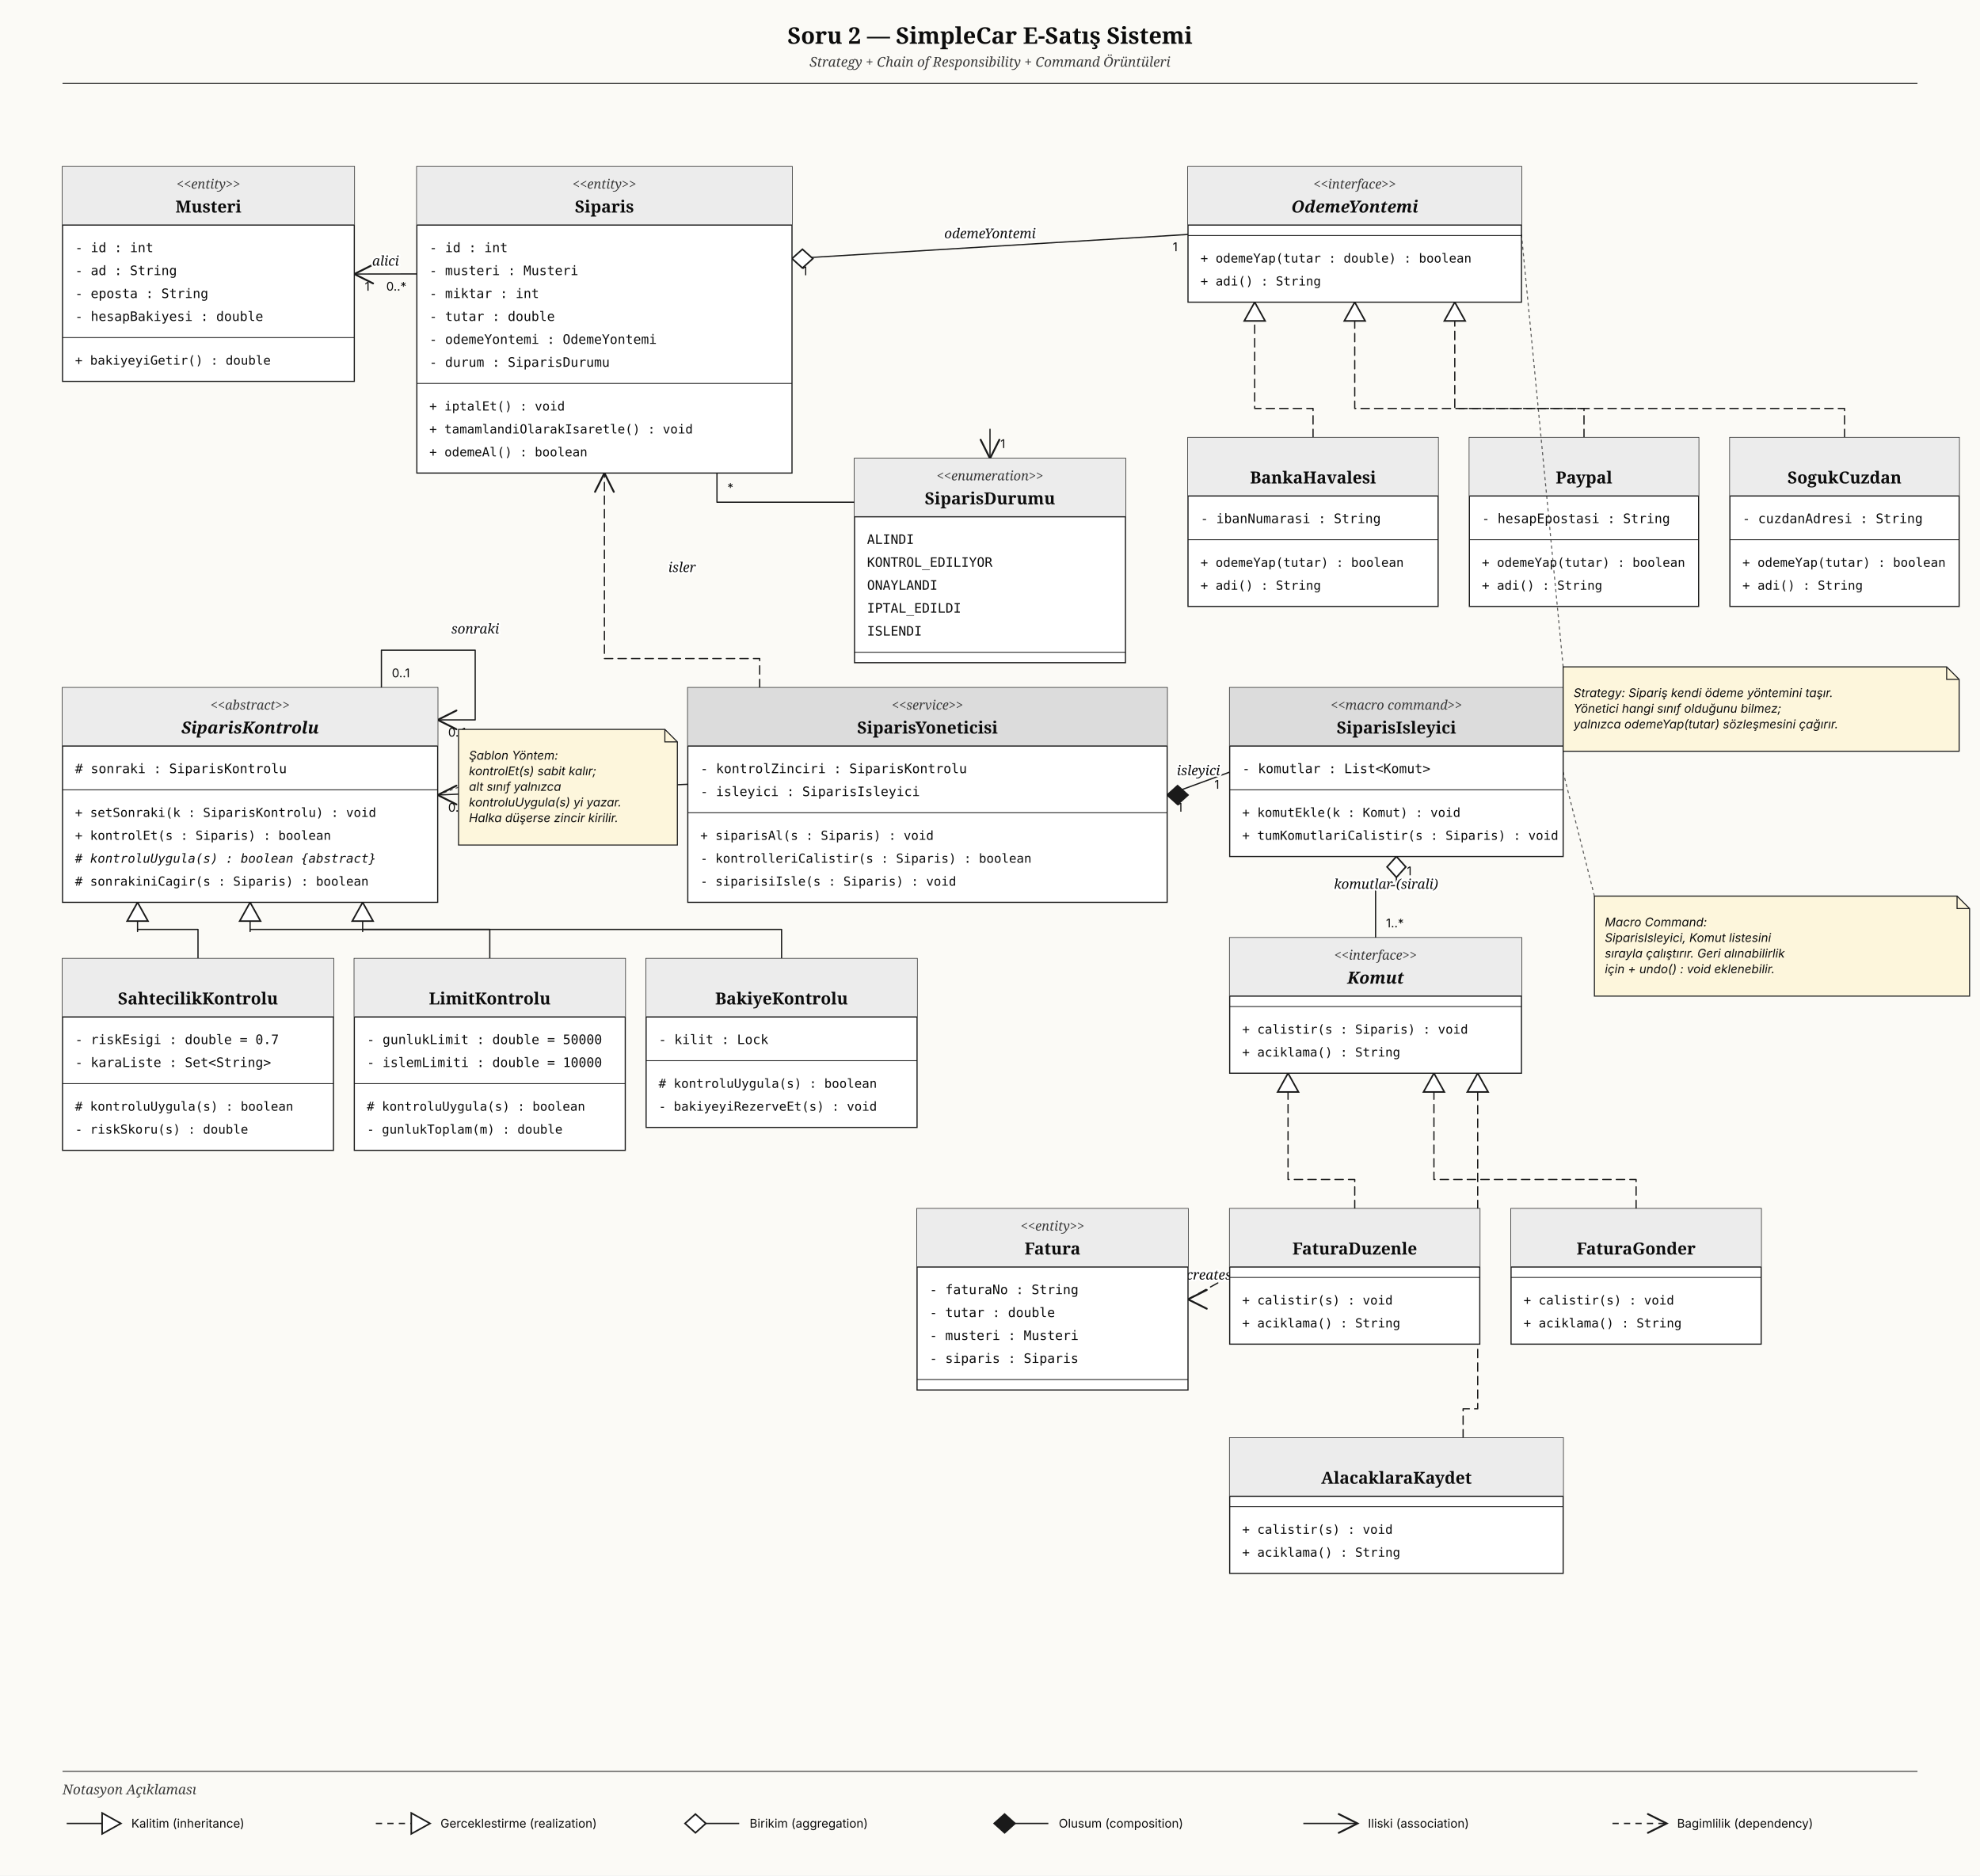
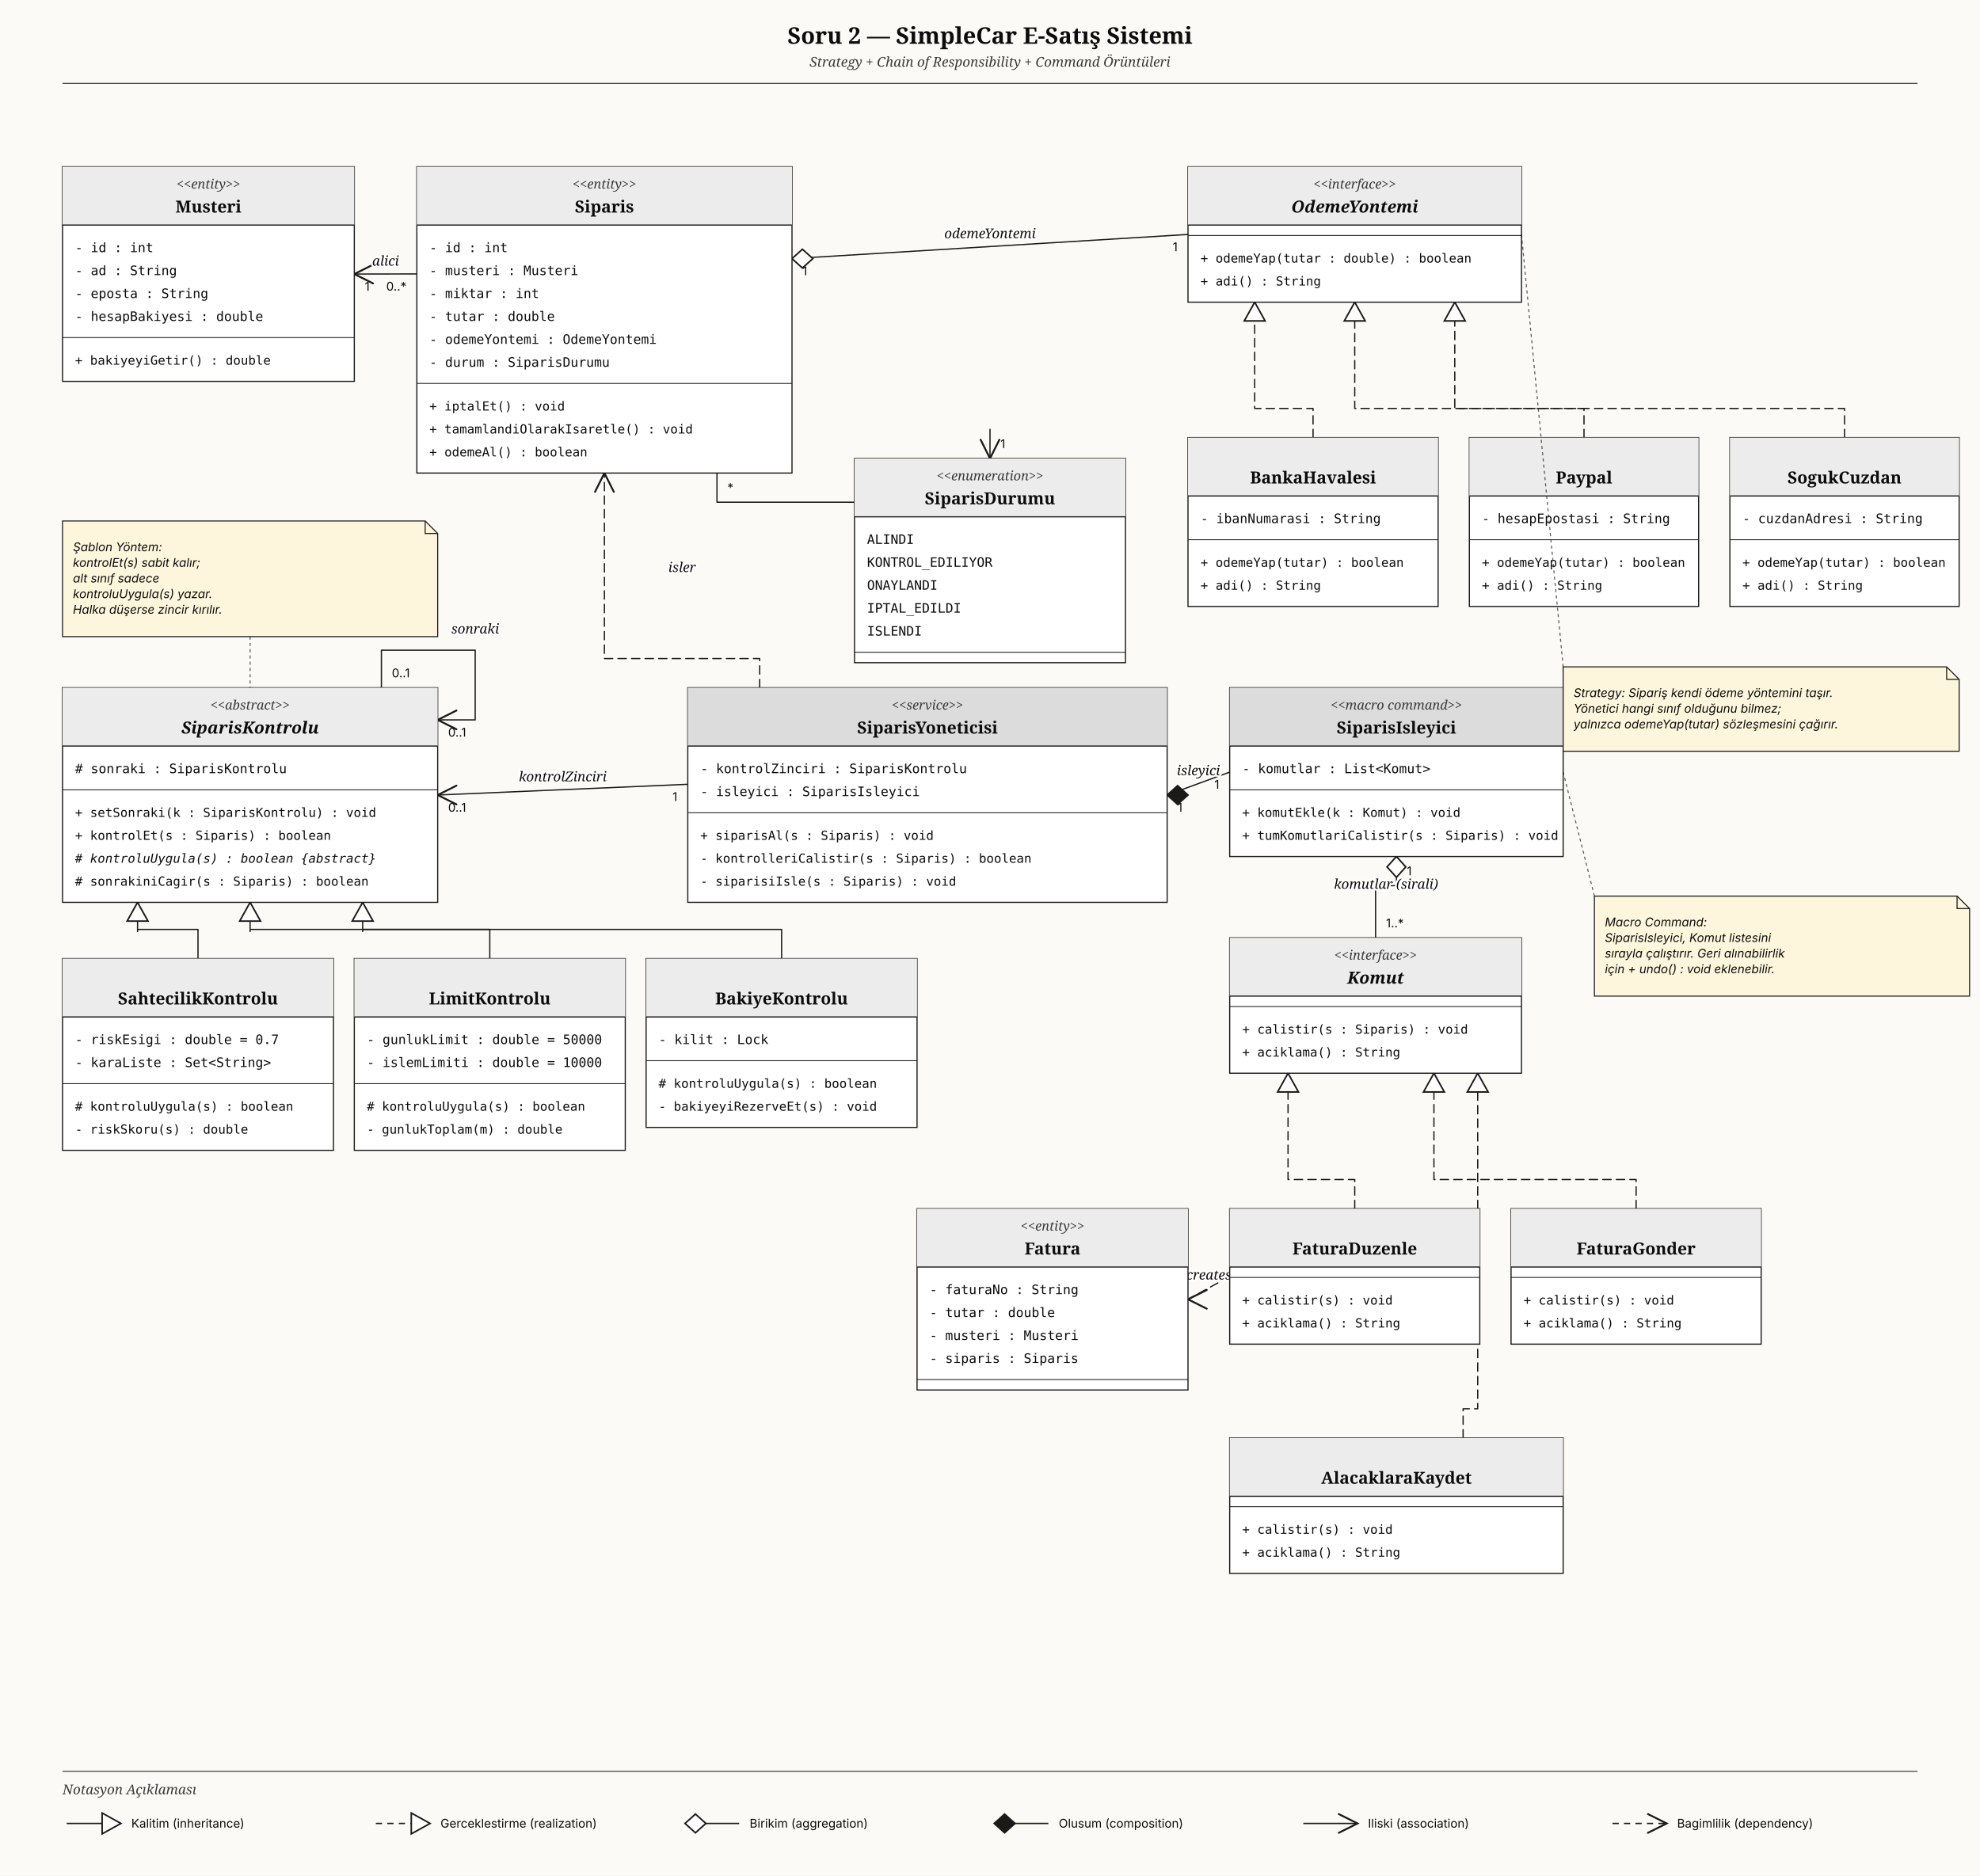
<svg xmlns="http://www.w3.org/2000/svg" viewBox="0 0 1900 1800" width="1900" height="1800">
  <rect width="1900" height="1800" fill="#fbfaf6" />
  <text x="950" y="42" text-anchor="middle" font-family="'EB Garamond','Georgia','Cambria',serif" font-size="22" font-weight="700" fill="#0c0c0c">
      Soru 2 — SimpleCar E-Satış Sistemi
    </text>
  <text x="950" y="64" text-anchor="middle" font-family="'EB Garamond','Georgia','Cambria',serif" font-size="13" font-style="italic" fill="#3a3a3a">
      Strategy + Chain of Responsibility + Command Örüntüleri
    </text>
  <line x1="60" y1="80" x2="1840" y2="80" stroke="#1a1a1a" stroke-width="0.8" />
  <g class="rel-association">
    <path d="M 400 262.9 L 340 263" fill="none" stroke="#1a1a1a" stroke-width="1.2" stroke-linejoin="round" stroke-linecap="round" />
    <polyline points="358,254 340,263 358,272" fill="none" stroke="#1a1a1a" stroke-width="1.8" stroke-linejoin="miter" stroke-linecap="round" />
    <text x="390" y="278.9" text-anchor="end" font-family="'Inter','Helvetica Neue','Segoe UI',Arial,sans-serif" font-size="11.5" fill="#0c0c0c">0..*</text>
    <text x="350" y="279" text-anchor="start" font-family="'Inter','Helvetica Neue','Segoe UI',Arial,sans-serif" font-size="11.5" fill="#0c0c0c">1</text>
    <g>
      <text x="370" y="254.95" text-anchor="middle" font-family="'EB Garamond','Georgia','Cambria',serif" font-size="13" font-style="italic" fill="#0c0c0c" paint-order="stroke" stroke="#ffffff" stroke-width="3.5" stroke-linejoin="round">
        alici
      </text>
    </g>
  </g>
  <g class="rel-association">
    <path d="M 688 454 L 688 482 L 950 482 L 950 412 L 950 440" fill="none" stroke="#1a1a1a" stroke-width="1.2" stroke-linejoin="round" stroke-linecap="round" />
    <polyline points="941,422 950,440 959,422" fill="none" stroke="#1a1a1a" stroke-width="1.8" stroke-linejoin="miter" stroke-linecap="round" />
    <text x="698" y="472" text-anchor="start" font-family="'Inter','Helvetica Neue','Segoe UI',Arial,sans-serif" font-size="11.5" fill="#0c0c0c">*</text>
    <text x="960" y="430" text-anchor="start" font-family="'Inter','Helvetica Neue','Segoe UI',Arial,sans-serif" font-size="11.5" fill="#0c0c0c">1</text>
  </g>
  <g class="rel-aggregation">
    <path d="M 760 248.2 L 1140 225" fill="none" stroke="#1a1a1a" stroke-width="1.2" stroke-linejoin="round" stroke-linecap="round" />
    <polygon points="760,248.2 770,239.2 780,248.2 770,257.2" fill="#ffffff" stroke="#1a1a1a" stroke-width="1.5" stroke-linejoin="miter" />
    <text x="770" y="264.2" text-anchor="start" font-family="'Inter','Helvetica Neue','Segoe UI',Arial,sans-serif" font-size="11.5" fill="#0c0c0c">1</text>
    <text x="1130" y="241" text-anchor="end" font-family="'Inter','Helvetica Neue','Segoe UI',Arial,sans-serif" font-size="11.5" fill="#0c0c0c">1</text>
    <g>
      <text x="950" y="228.6" text-anchor="middle" font-family="'EB Garamond','Georgia','Cambria',serif" font-size="13" font-style="italic" fill="#0c0c0c" paint-order="stroke" stroke="#ffffff" stroke-width="3.5" stroke-linejoin="round">
        odemeYontemi
      </text>
    </g>
  </g>
  <g class="rel-realization">
    <path d="M 1260 420 L 1260 392 L 1204 392 L 1204 318 L 1204 290" fill="none" stroke="#1a1a1a" stroke-width="1.2" stroke-dasharray="8,5" stroke-linejoin="round" stroke-linecap="round" />
    <polygon points="1204,290 1214,308 1194,308" fill="#ffffff" stroke="#1a1a1a" stroke-width="1.5" stroke-linejoin="miter" />
  </g>
  <g class="rel-realization">
    <path d="M 1520 420 L 1520 392 L 1300 392 L 1300 318 L 1300 290" fill="none" stroke="#1a1a1a" stroke-width="1.2" stroke-dasharray="8,5" stroke-linejoin="round" stroke-linecap="round" />
    <polygon points="1300,290 1310,308 1290,308" fill="#ffffff" stroke="#1a1a1a" stroke-width="1.5" stroke-linejoin="miter" />
  </g>
  <g class="rel-realization">
    <path d="M 1770 420 L 1770 392 L 1396 392 L 1396 318 L 1396 290" fill="none" stroke="#1a1a1a" stroke-width="1.2" stroke-dasharray="8,5" stroke-linejoin="round" stroke-linecap="round" />
    <polygon points="1396,290 1406,308 1386,308" fill="#ffffff" stroke="#1a1a1a" stroke-width="1.5" stroke-linejoin="miter" />
  </g>
  <g class="rel-association">
    <path d="M 660 752.7 L 420 763" fill="none" stroke="#1a1a1a" stroke-width="1.2" stroke-linejoin="round" stroke-linecap="round" />
    <polyline points="438,754 420,763 438,772" fill="none" stroke="#1a1a1a" stroke-width="1.8" stroke-linejoin="miter" stroke-linecap="round" />
    <text x="650" y="768.7" text-anchor="end" font-family="'Inter','Helvetica Neue','Segoe UI',Arial,sans-serif" font-size="11.5" fill="#0c0c0c">1</text>
    <text x="430" y="779" text-anchor="start" font-family="'Inter','Helvetica Neue','Segoe UI',Arial,sans-serif" font-size="11.5" fill="#0c0c0c">0..1</text>
    <g>
      <text x="540" y="749.85" text-anchor="middle" font-family="'EB Garamond','Georgia','Cambria',serif" font-size="13" font-style="italic" fill="#0c0c0c" paint-order="stroke" stroke="#ffffff" stroke-width="3.5" stroke-linejoin="round">
        kontrolZinciri
      </text>
    </g>
  </g>
  <g class="rel-composition">
    <path d="M 1120 763 L 1180 741" fill="none" stroke="#1a1a1a" stroke-width="1.2" stroke-linejoin="round" stroke-linecap="round" />
    <polygon points="1120,763 1130,754 1140,763 1130,772" fill="#1a1a1a" stroke="#1a1a1a" stroke-width="1.5" stroke-linejoin="miter" />
    <text x="1130" y="779" text-anchor="start" font-family="'Inter','Helvetica Neue','Segoe UI',Arial,sans-serif" font-size="11.5" fill="#0c0c0c">1</text>
    <text x="1170" y="757" text-anchor="end" font-family="'Inter','Helvetica Neue','Segoe UI',Arial,sans-serif" font-size="11.5" fill="#0c0c0c">1</text>
    <g>
      <text x="1150" y="744" text-anchor="middle" font-family="'EB Garamond','Georgia','Cambria',serif" font-size="13" font-style="italic" fill="#0c0c0c" paint-order="stroke" stroke="#ffffff" stroke-width="3.5" stroke-linejoin="round">
        isleyici
      </text>
    </g>
  </g>
  <g class="rel-dependency">
    <path d="M 729 660 L 729 632 L 580 632 L 580 482 L 580 454" fill="none" stroke="#1a1a1a" stroke-width="1.2" stroke-dasharray="8,5" stroke-linejoin="round" stroke-linecap="round" />
    <polyline points="589,472 580,454 571,472" fill="none" stroke="#1a1a1a" stroke-width="1.8" stroke-linejoin="miter" stroke-linecap="round" />
    <g>
      <text x="654.5" y="549" text-anchor="middle" font-family="'EB Garamond','Georgia','Cambria',serif" font-size="13" font-style="italic" fill="#0c0c0c" paint-order="stroke" stroke="#ffffff" stroke-width="3.5" stroke-linejoin="round">
        isler
      </text>
    </g>
  </g>
  <g class="rel-association">
    <path d="M 366 660 L 366 624 L 456 624 L 456 690.9 L 420 690.9" fill="none" stroke="#1a1a1a" stroke-width="1.2" stroke-linejoin="round" stroke-linecap="round" />
    <polyline points="438,681.9 420,690.9 438,699.9" fill="none" stroke="#1a1a1a" stroke-width="1.8" stroke-linejoin="miter" stroke-linecap="round" />
    <text x="376" y="650" text-anchor="start" font-family="'Inter','Helvetica Neue','Segoe UI',Arial,sans-serif" font-size="11.5" fill="#0c0c0c">0..1</text>
    <text x="430" y="706.9" text-anchor="start" font-family="'Inter','Helvetica Neue','Segoe UI',Arial,sans-serif" font-size="11.5" fill="#0c0c0c">0..1</text>
    <g>
      <text x="456" y="608" text-anchor="middle" font-family="'EB Garamond','Georgia','Cambria',serif" font-size="13" font-style="italic" fill="#0c0c0c" paint-order="stroke" stroke="#ffffff" stroke-width="3.5" stroke-linejoin="round">
        sonraki
      </text>
    </g>
  </g>
  <g class="rel-inheritance">
    <path d="M 190 920 L 190 892 L 132 892 L 132 894 L 132 866" fill="none" stroke="#1a1a1a" stroke-width="1.2" stroke-linejoin="round" stroke-linecap="round" />
    <polygon points="132,866 142,884 122,884" fill="#ffffff" stroke="#1a1a1a" stroke-width="1.5" stroke-linejoin="miter" />
  </g>
  <g class="rel-inheritance">
    <path d="M 470 920 L 470 892 L 240 892 L 240 894 L 240 866" fill="none" stroke="#1a1a1a" stroke-width="1.2" stroke-linejoin="round" stroke-linecap="round" />
    <polygon points="240,866 250,884 230,884" fill="#ffffff" stroke="#1a1a1a" stroke-width="1.5" stroke-linejoin="miter" />
  </g>
  <g class="rel-inheritance">
    <path d="M 750 920 L 750 892 L 348 892 L 348 894 L 348 866" fill="none" stroke="#1a1a1a" stroke-width="1.2" stroke-linejoin="round" stroke-linecap="round" />
    <polygon points="348,866 358,884 338,884" fill="#ffffff" stroke="#1a1a1a" stroke-width="1.5" stroke-linejoin="miter" />
  </g>
  <g class="rel-aggregation">
    <path d="M 1340 822 L 1340 850 L 1320 850 L 1320 872 L 1320 900" fill="none" stroke="#1a1a1a" stroke-width="1.2" stroke-linejoin="round" stroke-linecap="round" />
    <polygon points="1340,822 1349,832 1340,842 1331,832" fill="#ffffff" stroke="#1a1a1a" stroke-width="1.5" stroke-linejoin="miter" />
    <text x="1350" y="840" text-anchor="start" font-family="'Inter','Helvetica Neue','Segoe UI',Arial,sans-serif" font-size="11.5" fill="#0c0c0c">1</text>
    <text x="1330" y="890" text-anchor="start" font-family="'Inter','Helvetica Neue','Segoe UI',Arial,sans-serif" font-size="11.5" fill="#0c0c0c">1..*</text>
    <g>
      <text x="1330" y="853" text-anchor="middle" font-family="'EB Garamond','Georgia','Cambria',serif" font-size="13" font-style="italic" fill="#0c0c0c" paint-order="stroke" stroke="#ffffff" stroke-width="3.5" stroke-linejoin="round">
        komutlar (sirali)
      </text>
    </g>
  </g>
  <g class="rel-realization">
    <path d="M 1300 1160 L 1300 1132 L 1236 1132 L 1236 1058 L 1236 1030" fill="none" stroke="#1a1a1a" stroke-width="1.2" stroke-dasharray="8,5" stroke-linejoin="round" stroke-linecap="round" />
    <polygon points="1236,1030 1246,1048 1226,1048" fill="#ffffff" stroke="#1a1a1a" stroke-width="1.5" stroke-linejoin="miter" />
  </g>
  <g class="rel-realization">
    <path d="M 1570 1160 L 1570 1132 L 1376 1132 L 1376 1058 L 1376 1030" fill="none" stroke="#1a1a1a" stroke-width="1.2" stroke-dasharray="8,5" stroke-linejoin="round" stroke-linecap="round" />
    <polygon points="1376,1030 1386,1048 1366,1048" fill="#ffffff" stroke="#1a1a1a" stroke-width="1.5" stroke-linejoin="miter" />
  </g>
  <g class="rel-realization">
    <path d="M 1404 1380 L 1404 1352 L 1418 1352 L 1418 1058 L 1418 1030" fill="none" stroke="#1a1a1a" stroke-width="1.2" stroke-dasharray="8,5" stroke-linejoin="round" stroke-linecap="round" />
    <polygon points="1418,1030 1428,1048 1408,1048" fill="#ffffff" stroke="#1a1a1a" stroke-width="1.5" stroke-linejoin="miter" />
  </g>
  <g class="rel-dependency">
    <path d="M 1180 1225 L 1140 1247" fill="none" stroke="#1a1a1a" stroke-width="1.2" stroke-dasharray="8,5" stroke-linejoin="round" stroke-linecap="round" />
    <polyline points="1158,1238 1140,1247 1158,1256" fill="none" stroke="#1a1a1a" stroke-width="1.8" stroke-linejoin="miter" stroke-linecap="round" />
    <g>
      <text x="1160" y="1228" text-anchor="middle" font-family="'EB Garamond','Georgia','Cambria',serif" font-size="13" font-style="italic" fill="#0c0c0c" paint-order="stroke" stroke="#ffffff" stroke-width="3.5" stroke-linejoin="round">
        &lt;&lt;creates&gt;&gt;
      </text>
    </g>
  </g>
  <g class="cls-Musteri">
    <rect x="60" y="160" width="280" height="206" fill="#ffffff" stroke="#1a1a1a" stroke-width="1.1" />
    <rect x="60" y="160" width="280" height="56" fill="#ececec" stroke="none" />
    <line x1="60" y1="216" x2="340" y2="216" stroke="#1a1a1a" stroke-width="1.1" />
    <text x="200" y="181" text-anchor="middle" font-family="'EB Garamond','Georgia','Cambria',serif" font-style="italic" font-size="12.5" fill="#3a3a3a">
      &lt;&lt;entity&gt;&gt;
    </text>
    <text x="200" y="204" text-anchor="middle" font-family="'EB Garamond','Georgia','Cambria',serif" font-weight="700" font-size="16" fill="#0c0c0c">
    Musteri
  </text>
    <text x="72" y="242" font-family="'JetBrains Mono','SFMono-Regular','Consolas',Menlo,monospace" font-size="12.5" fill="#0c0c0c">- id : int</text>
    <text x="72" y="264" font-family="'JetBrains Mono','SFMono-Regular','Consolas',Menlo,monospace" font-size="12.5" fill="#0c0c0c">- ad : String</text>
    <text x="72" y="286" font-family="'JetBrains Mono','SFMono-Regular','Consolas',Menlo,monospace" font-size="12.5" fill="#0c0c0c">- eposta : String</text>
    <text x="72" y="308" font-family="'JetBrains Mono','SFMono-Regular','Consolas',Menlo,monospace" font-size="12.5" fill="#0c0c0c">- hesapBakiyesi : double</text>
    <line x1="60" y1="324" x2="340" y2="324" stroke="#1a1a1a" stroke-width="0.8" />
    <text x="72" y="350" font-family="'JetBrains Mono','SFMono-Regular','Consolas',Menlo,monospace" font-size="12" fill="#0c0c0c">+ bakiyeyiGetir() : double</text>
  </g>
  <g class="cls-Siparis">
    <rect x="400" y="160" width="360" height="294" fill="#ffffff" stroke="#1a1a1a" stroke-width="1.1" />
    <rect x="400" y="160" width="360" height="56" fill="#ececec" stroke="none" />
    <line x1="400" y1="216" x2="760" y2="216" stroke="#1a1a1a" stroke-width="1.1" />
    <text x="580" y="181" text-anchor="middle" font-family="'EB Garamond','Georgia','Cambria',serif" font-style="italic" font-size="12.5" fill="#3a3a3a">
      &lt;&lt;entity&gt;&gt;
    </text>
    <text x="580" y="204" text-anchor="middle" font-family="'EB Garamond','Georgia','Cambria',serif" font-weight="700" font-size="16" fill="#0c0c0c">
    Siparis
  </text>
    <text x="412" y="242" font-family="'JetBrains Mono','SFMono-Regular','Consolas',Menlo,monospace" font-size="12.5" fill="#0c0c0c">- id : int</text>
    <text x="412" y="264" font-family="'JetBrains Mono','SFMono-Regular','Consolas',Menlo,monospace" font-size="12.5" fill="#0c0c0c">- musteri : Musteri</text>
    <text x="412" y="286" font-family="'JetBrains Mono','SFMono-Regular','Consolas',Menlo,monospace" font-size="12.5" fill="#0c0c0c">- miktar : int</text>
    <text x="412" y="308" font-family="'JetBrains Mono','SFMono-Regular','Consolas',Menlo,monospace" font-size="12.5" fill="#0c0c0c">- tutar : double</text>
    <text x="412" y="330" font-family="'JetBrains Mono','SFMono-Regular','Consolas',Menlo,monospace" font-size="12.5" fill="#0c0c0c">- odemeYontemi : OdemeYontemi</text>
    <text x="412" y="352" font-family="'JetBrains Mono','SFMono-Regular','Consolas',Menlo,monospace" font-size="12.5" fill="#0c0c0c">- durum : SiparisDurumu</text>
    <line x1="400" y1="368" x2="760" y2="368" stroke="#1a1a1a" stroke-width="0.8" />
    <text x="412" y="394" font-family="'JetBrains Mono','SFMono-Regular','Consolas',Menlo,monospace" font-size="12" fill="#0c0c0c">+ iptalEt() : void</text>
    <text x="412" y="416" font-family="'JetBrains Mono','SFMono-Regular','Consolas',Menlo,monospace" font-size="12" fill="#0c0c0c">+ tamamlandiOlarakIsaretle() : void</text>
    <text x="412" y="438" font-family="'JetBrains Mono','SFMono-Regular','Consolas',Menlo,monospace" font-size="12" fill="#0c0c0c">+ odemeAl() : boolean</text>
  </g>
  <g class="cls-SiparisDurumu">
    <rect x="820" y="440" width="260" height="196" fill="#ffffff" stroke="#1a1a1a" stroke-width="1.1" />
    <rect x="820" y="440" width="260" height="56" fill="#ececec" stroke="none" />
    <line x1="820" y1="496" x2="1080" y2="496" stroke="#1a1a1a" stroke-width="1.1" />
    <text x="950" y="461" text-anchor="middle" font-family="'EB Garamond','Georgia','Cambria',serif" font-style="italic" font-size="12.5" fill="#3a3a3a">
      &lt;&lt;enumeration&gt;&gt;
    </text>
    <text x="950" y="484" text-anchor="middle" font-family="'EB Garamond','Georgia','Cambria',serif" font-weight="700" font-size="16" fill="#0c0c0c">
    SiparisDurumu
  </text>
    <text x="832" y="522" font-family="'JetBrains Mono','SFMono-Regular','Consolas',Menlo,monospace" font-size="12.5" fill="#0c0c0c">ALINDI</text>
    <text x="832" y="544" font-family="'JetBrains Mono','SFMono-Regular','Consolas',Menlo,monospace" font-size="12.5" fill="#0c0c0c">KONTROL_EDILIYOR</text>
    <text x="832" y="566" font-family="'JetBrains Mono','SFMono-Regular','Consolas',Menlo,monospace" font-size="12.5" fill="#0c0c0c">ONAYLANDI</text>
    <text x="832" y="588" font-family="'JetBrains Mono','SFMono-Regular','Consolas',Menlo,monospace" font-size="12.5" fill="#0c0c0c">IPTAL_EDILDI</text>
    <text x="832" y="610" font-family="'JetBrains Mono','SFMono-Regular','Consolas',Menlo,monospace" font-size="12.5" fill="#0c0c0c">ISLENDI</text>
    <line x1="820" y1="626" x2="1080" y2="626" stroke="#1a1a1a" stroke-width="0.8" />
  </g>
  <g class="cls-OdemeYontemi">
    <rect x="1140" y="160" width="320" height="130" fill="#ffffff" stroke="#1a1a1a" stroke-width="1.1" />
    <rect x="1140" y="160" width="320" height="56" fill="#ececec" stroke="none" />
    <line x1="1140" y1="216" x2="1460" y2="216" stroke="#1a1a1a" stroke-width="1.1" />
    <text x="1300" y="181" text-anchor="middle" font-family="'EB Garamond','Georgia','Cambria',serif" font-style="italic" font-size="12.5" fill="#3a3a3a">
      &lt;&lt;interface&gt;&gt;
    </text>
    <text x="1300" y="204" text-anchor="middle" font-family="'EB Garamond','Georgia','Cambria',serif" font-weight="700" font-size="16" font-style="italic" fill="#0c0c0c">
    OdemeYontemi
  </text>
    <line x1="1140" y1="226" x2="1460" y2="226" stroke="#1a1a1a" stroke-width="0.8" />
    <text x="1152" y="252" font-family="'JetBrains Mono','SFMono-Regular','Consolas',Menlo,monospace" font-size="12" fill="#0c0c0c">+ odemeYap(tutar : double) : boolean</text>
    <text x="1152" y="274" font-family="'JetBrains Mono','SFMono-Regular','Consolas',Menlo,monospace" font-size="12" fill="#0c0c0c">+ adi() : String</text>
  </g>
  <g class="cls-BankaHavalesi">
    <rect x="1140" y="420" width="240" height="162" fill="#ffffff" stroke="#1a1a1a" stroke-width="1.1" />
    <rect x="1140" y="420" width="240" height="56" fill="#ececec" stroke="none" />
    <line x1="1140" y1="476" x2="1380" y2="476" stroke="#1a1a1a" stroke-width="1.1" />
    <text x="1260" y="464" text-anchor="middle" font-family="'EB Garamond','Georgia','Cambria',serif" font-weight="700" font-size="16" fill="#0c0c0c">
    BankaHavalesi
  </text>
    <text x="1152" y="502" font-family="'JetBrains Mono','SFMono-Regular','Consolas',Menlo,monospace" font-size="12.5" fill="#0c0c0c">- ibanNumarasi : String</text>
    <line x1="1140" y1="518" x2="1380" y2="518" stroke="#1a1a1a" stroke-width="0.8" />
    <text x="1152" y="544" font-family="'JetBrains Mono','SFMono-Regular','Consolas',Menlo,monospace" font-size="12" fill="#0c0c0c">+ odemeYap(tutar) : boolean</text>
    <text x="1152" y="566" font-family="'JetBrains Mono','SFMono-Regular','Consolas',Menlo,monospace" font-size="12" fill="#0c0c0c">+ adi() : String</text>
  </g>
  <g class="cls-Paypal">
    <rect x="1410" y="420" width="220" height="162" fill="#ffffff" stroke="#1a1a1a" stroke-width="1.1" />
    <rect x="1410" y="420" width="220" height="56" fill="#ececec" stroke="none" />
    <line x1="1410" y1="476" x2="1630" y2="476" stroke="#1a1a1a" stroke-width="1.1" />
    <text x="1520" y="464" text-anchor="middle" font-family="'EB Garamond','Georgia','Cambria',serif" font-weight="700" font-size="16" fill="#0c0c0c">
    Paypal
  </text>
    <text x="1422" y="502" font-family="'JetBrains Mono','SFMono-Regular','Consolas',Menlo,monospace" font-size="12.5" fill="#0c0c0c">- hesapEpostasi : String</text>
    <line x1="1410" y1="518" x2="1630" y2="518" stroke="#1a1a1a" stroke-width="0.8" />
    <text x="1422" y="544" font-family="'JetBrains Mono','SFMono-Regular','Consolas',Menlo,monospace" font-size="12" fill="#0c0c0c">+ odemeYap(tutar) : boolean</text>
    <text x="1422" y="566" font-family="'JetBrains Mono','SFMono-Regular','Consolas',Menlo,monospace" font-size="12" fill="#0c0c0c">+ adi() : String</text>
  </g>
  <g class="cls-SogukCuzdan">
    <rect x="1660" y="420" width="220" height="162" fill="#ffffff" stroke="#1a1a1a" stroke-width="1.1" />
    <rect x="1660" y="420" width="220" height="56" fill="#ececec" stroke="none" />
    <line x1="1660" y1="476" x2="1880" y2="476" stroke="#1a1a1a" stroke-width="1.1" />
    <text x="1770" y="464" text-anchor="middle" font-family="'EB Garamond','Georgia','Cambria',serif" font-weight="700" font-size="16" fill="#0c0c0c">
    SogukCuzdan
  </text>
    <text x="1672" y="502" font-family="'JetBrains Mono','SFMono-Regular','Consolas',Menlo,monospace" font-size="12.5" fill="#0c0c0c">- cuzdanAdresi : String</text>
    <line x1="1660" y1="518" x2="1880" y2="518" stroke="#1a1a1a" stroke-width="0.8" />
    <text x="1672" y="544" font-family="'JetBrains Mono','SFMono-Regular','Consolas',Menlo,monospace" font-size="12" fill="#0c0c0c">+ odemeYap(tutar) : boolean</text>
    <text x="1672" y="566" font-family="'JetBrains Mono','SFMono-Regular','Consolas',Menlo,monospace" font-size="12" fill="#0c0c0c">+ adi() : String</text>
  </g>
  <g class="cls-SiparisYoneticisi">
    <rect x="660" y="660" width="460" height="206" fill="#ffffff" stroke="#1a1a1a" stroke-width="1.1" />
    <rect x="660" y="660" width="460" height="56" fill="#dcdcdc" stroke="none" />
    <line x1="660" y1="716" x2="1120" y2="716" stroke="#1a1a1a" stroke-width="1.1" />
    <text x="890" y="681" text-anchor="middle" font-family="'EB Garamond','Georgia','Cambria',serif" font-style="italic" font-size="12.5" fill="#3a3a3a">
      &lt;&lt;service&gt;&gt;
    </text>
    <text x="890" y="704" text-anchor="middle" font-family="'EB Garamond','Georgia','Cambria',serif" font-weight="700" font-size="16" fill="#0c0c0c">
    SiparisYoneticisi
  </text>
    <text x="672" y="742" font-family="'JetBrains Mono','SFMono-Regular','Consolas',Menlo,monospace" font-size="12.5" fill="#0c0c0c">- kontrolZinciri : SiparisKontrolu</text>
    <text x="672" y="764" font-family="'JetBrains Mono','SFMono-Regular','Consolas',Menlo,monospace" font-size="12.5" fill="#0c0c0c">- isleyici : SiparisIsleyici</text>
    <line x1="660" y1="780" x2="1120" y2="780" stroke="#1a1a1a" stroke-width="0.8" />
    <text x="672" y="806" font-family="'JetBrains Mono','SFMono-Regular','Consolas',Menlo,monospace" font-size="12" fill="#0c0c0c">+ siparisAl(s : Siparis) : void</text>
    <text x="672" y="828" font-family="'JetBrains Mono','SFMono-Regular','Consolas',Menlo,monospace" font-size="12" fill="#0c0c0c">- kontrolleriCalistir(s : Siparis) : boolean</text>
    <text x="672" y="850" font-family="'JetBrains Mono','SFMono-Regular','Consolas',Menlo,monospace" font-size="12" fill="#0c0c0c">- siparisiIsle(s : Siparis) : void</text>
  </g>
  <g class="cls-SiparisKontrolu">
    <rect x="60" y="660" width="360" height="206" fill="#ffffff" stroke="#1a1a1a" stroke-width="1.1" />
    <rect x="60" y="660" width="360" height="56" fill="#ececec" stroke="none" />
    <line x1="60" y1="716" x2="420" y2="716" stroke="#1a1a1a" stroke-width="1.1" />
    <text x="240" y="681" text-anchor="middle" font-family="'EB Garamond','Georgia','Cambria',serif" font-style="italic" font-size="12.5" fill="#3a3a3a">
      &lt;&lt;abstract&gt;&gt;
    </text>
    <text x="240" y="704" text-anchor="middle" font-family="'EB Garamond','Georgia','Cambria',serif" font-weight="700" font-size="16" font-style="italic" fill="#0c0c0c">
    SiparisKontrolu
  </text>
    <text x="72" y="742" font-family="'JetBrains Mono','SFMono-Regular','Consolas',Menlo,monospace" font-size="12.5" fill="#0c0c0c"># sonraki : SiparisKontrolu</text>
    <line x1="60" y1="758" x2="420" y2="758" stroke="#1a1a1a" stroke-width="0.8" />
    <text x="72" y="784" font-family="'JetBrains Mono','SFMono-Regular','Consolas',Menlo,monospace" font-size="12" fill="#0c0c0c">+ setSonraki(k : SiparisKontrolu) : void</text>
    <text x="72" y="806" font-family="'JetBrains Mono','SFMono-Regular','Consolas',Menlo,monospace" font-size="12" fill="#0c0c0c">+ kontrolEt(s : Siparis) : boolean</text>
    <text x="72" y="828" font-family="'JetBrains Mono','SFMono-Regular','Consolas',Menlo,monospace" font-size="12" font-style="italic" fill="#0c0c0c"># kontroluUygula(s) : boolean {abstract}</text>
    <text x="72" y="850" font-family="'JetBrains Mono','SFMono-Regular','Consolas',Menlo,monospace" font-size="12" fill="#0c0c0c"># sonrakiniCagir(s : Siparis) : boolean</text>
  </g>
  <g class="cls-SahtecilikKontrolu">
    <rect x="60" y="920" width="260" height="184" fill="#ffffff" stroke="#1a1a1a" stroke-width="1.1" />
    <rect x="60" y="920" width="260" height="56" fill="#ececec" stroke="none" />
    <line x1="60" y1="976" x2="320" y2="976" stroke="#1a1a1a" stroke-width="1.1" />
    <text x="190" y="964" text-anchor="middle" font-family="'EB Garamond','Georgia','Cambria',serif" font-weight="700" font-size="16" fill="#0c0c0c">
    SahtecilikKontrolu
  </text>
    <text x="72" y="1002" font-family="'JetBrains Mono','SFMono-Regular','Consolas',Menlo,monospace" font-size="12.5" fill="#0c0c0c">- riskEsigi : double = 0.7</text>
    <text x="72" y="1024" font-family="'JetBrains Mono','SFMono-Regular','Consolas',Menlo,monospace" font-size="12.5" fill="#0c0c0c">- karaListe : Set&lt;String&gt;</text>
    <line x1="60" y1="1040" x2="320" y2="1040" stroke="#1a1a1a" stroke-width="0.8" />
    <text x="72" y="1066" font-family="'JetBrains Mono','SFMono-Regular','Consolas',Menlo,monospace" font-size="12" fill="#0c0c0c"># kontroluUygula(s) : boolean</text>
    <text x="72" y="1088" font-family="'JetBrains Mono','SFMono-Regular','Consolas',Menlo,monospace" font-size="12" fill="#0c0c0c">- riskSkoru(s) : double</text>
  </g>
  <g class="cls-LimitKontrolu">
    <rect x="340" y="920" width="260" height="184" fill="#ffffff" stroke="#1a1a1a" stroke-width="1.1" />
    <rect x="340" y="920" width="260" height="56" fill="#ececec" stroke="none" />
    <line x1="340" y1="976" x2="600" y2="976" stroke="#1a1a1a" stroke-width="1.1" />
    <text x="470" y="964" text-anchor="middle" font-family="'EB Garamond','Georgia','Cambria',serif" font-weight="700" font-size="16" fill="#0c0c0c">
    LimitKontrolu
  </text>
    <text x="352" y="1002" font-family="'JetBrains Mono','SFMono-Regular','Consolas',Menlo,monospace" font-size="12.5" fill="#0c0c0c">- gunlukLimit : double = 50000</text>
    <text x="352" y="1024" font-family="'JetBrains Mono','SFMono-Regular','Consolas',Menlo,monospace" font-size="12.5" fill="#0c0c0c">- islemLimiti : double = 10000</text>
    <line x1="340" y1="1040" x2="600" y2="1040" stroke="#1a1a1a" stroke-width="0.8" />
    <text x="352" y="1066" font-family="'JetBrains Mono','SFMono-Regular','Consolas',Menlo,monospace" font-size="12" fill="#0c0c0c"># kontroluUygula(s) : boolean</text>
    <text x="352" y="1088" font-family="'JetBrains Mono','SFMono-Regular','Consolas',Menlo,monospace" font-size="12" fill="#0c0c0c">- gunlukToplam(m) : double</text>
  </g>
  <g class="cls-BakiyeKontrolu">
    <rect x="620" y="920" width="260" height="162" fill="#ffffff" stroke="#1a1a1a" stroke-width="1.1" />
    <rect x="620" y="920" width="260" height="56" fill="#ececec" stroke="none" />
    <line x1="620" y1="976" x2="880" y2="976" stroke="#1a1a1a" stroke-width="1.1" />
    <text x="750" y="964" text-anchor="middle" font-family="'EB Garamond','Georgia','Cambria',serif" font-weight="700" font-size="16" fill="#0c0c0c">
    BakiyeKontrolu
  </text>
    <text x="632" y="1002" font-family="'JetBrains Mono','SFMono-Regular','Consolas',Menlo,monospace" font-size="12.5" fill="#0c0c0c">- kilit : Lock</text>
    <line x1="620" y1="1018" x2="880" y2="1018" stroke="#1a1a1a" stroke-width="0.8" />
    <text x="632" y="1044" font-family="'JetBrains Mono','SFMono-Regular','Consolas',Menlo,monospace" font-size="12" fill="#0c0c0c"># kontroluUygula(s) : boolean</text>
    <text x="632" y="1066" font-family="'JetBrains Mono','SFMono-Regular','Consolas',Menlo,monospace" font-size="12" fill="#0c0c0c">- bakiyeyiRezerveEt(s) : void</text>
  </g>
  <g class="cls-Komut">
    <rect x="1180" y="900" width="280" height="130" fill="#ffffff" stroke="#1a1a1a" stroke-width="1.1" />
    <rect x="1180" y="900" width="280" height="56" fill="#ececec" stroke="none" />
    <line x1="1180" y1="956" x2="1460" y2="956" stroke="#1a1a1a" stroke-width="1.1" />
    <text x="1320" y="921" text-anchor="middle" font-family="'EB Garamond','Georgia','Cambria',serif" font-style="italic" font-size="12.5" fill="#3a3a3a">
      &lt;&lt;interface&gt;&gt;
    </text>
    <text x="1320" y="944" text-anchor="middle" font-family="'EB Garamond','Georgia','Cambria',serif" font-weight="700" font-size="16" font-style="italic" fill="#0c0c0c">
    Komut
  </text>
    <line x1="1180" y1="966" x2="1460" y2="966" stroke="#1a1a1a" stroke-width="0.8" />
    <text x="1192" y="992" font-family="'JetBrains Mono','SFMono-Regular','Consolas',Menlo,monospace" font-size="12" fill="#0c0c0c">+ calistir(s : Siparis) : void</text>
    <text x="1192" y="1014" font-family="'JetBrains Mono','SFMono-Regular','Consolas',Menlo,monospace" font-size="12" fill="#0c0c0c">+ aciklama() : String</text>
  </g>
  <g class="cls-SiparisIsleyici">
    <rect x="1180" y="660" width="320" height="162" fill="#ffffff" stroke="#1a1a1a" stroke-width="1.1" />
    <rect x="1180" y="660" width="320" height="56" fill="#dcdcdc" stroke="none" />
    <line x1="1180" y1="716" x2="1500" y2="716" stroke="#1a1a1a" stroke-width="1.1" />
    <text x="1340" y="681" text-anchor="middle" font-family="'EB Garamond','Georgia','Cambria',serif" font-style="italic" font-size="12.5" fill="#3a3a3a">
      &lt;&lt;macro command&gt;&gt;
    </text>
    <text x="1340" y="704" text-anchor="middle" font-family="'EB Garamond','Georgia','Cambria',serif" font-weight="700" font-size="16" fill="#0c0c0c">
    SiparisIsleyici
  </text>
    <text x="1192" y="742" font-family="'JetBrains Mono','SFMono-Regular','Consolas',Menlo,monospace" font-size="12.5" fill="#0c0c0c">- komutlar : List&lt;Komut&gt;</text>
    <line x1="1180" y1="758" x2="1500" y2="758" stroke="#1a1a1a" stroke-width="0.8" />
    <text x="1192" y="784" font-family="'JetBrains Mono','SFMono-Regular','Consolas',Menlo,monospace" font-size="12" fill="#0c0c0c">+ komutEkle(k : Komut) : void</text>
    <text x="1192" y="806" font-family="'JetBrains Mono','SFMono-Regular','Consolas',Menlo,monospace" font-size="12" fill="#0c0c0c">+ tumKomutlariCalistir(s : Siparis) : void</text>
  </g>
  <g class="cls-FaturaDuzenle">
    <rect x="1180" y="1160" width="240" height="130" fill="#ffffff" stroke="#1a1a1a" stroke-width="1.1" />
    <rect x="1180" y="1160" width="240" height="56" fill="#ececec" stroke="none" />
    <line x1="1180" y1="1216" x2="1420" y2="1216" stroke="#1a1a1a" stroke-width="1.1" />
    <text x="1300" y="1204" text-anchor="middle" font-family="'EB Garamond','Georgia','Cambria',serif" font-weight="700" font-size="16" fill="#0c0c0c">
    FaturaDuzenle
  </text>
    <line x1="1180" y1="1226" x2="1420" y2="1226" stroke="#1a1a1a" stroke-width="0.8" />
    <text x="1192" y="1252" font-family="'JetBrains Mono','SFMono-Regular','Consolas',Menlo,monospace" font-size="12" fill="#0c0c0c">+ calistir(s) : void</text>
    <text x="1192" y="1274" font-family="'JetBrains Mono','SFMono-Regular','Consolas',Menlo,monospace" font-size="12" fill="#0c0c0c">+ aciklama() : String</text>
  </g>
  <g class="cls-FaturaGonder">
    <rect x="1450" y="1160" width="240" height="130" fill="#ffffff" stroke="#1a1a1a" stroke-width="1.1" />
    <rect x="1450" y="1160" width="240" height="56" fill="#ececec" stroke="none" />
    <line x1="1450" y1="1216" x2="1690" y2="1216" stroke="#1a1a1a" stroke-width="1.1" />
    <text x="1570" y="1204" text-anchor="middle" font-family="'EB Garamond','Georgia','Cambria',serif" font-weight="700" font-size="16" fill="#0c0c0c">
    FaturaGonder
  </text>
    <line x1="1450" y1="1226" x2="1690" y2="1226" stroke="#1a1a1a" stroke-width="0.8" />
    <text x="1462" y="1252" font-family="'JetBrains Mono','SFMono-Regular','Consolas',Menlo,monospace" font-size="12" fill="#0c0c0c">+ calistir(s) : void</text>
    <text x="1462" y="1274" font-family="'JetBrains Mono','SFMono-Regular','Consolas',Menlo,monospace" font-size="12" fill="#0c0c0c">+ aciklama() : String</text>
  </g>
  <g class="cls-AlacaklaraKaydet">
    <rect x="1180" y="1380" width="320" height="130" fill="#ffffff" stroke="#1a1a1a" stroke-width="1.1" />
    <rect x="1180" y="1380" width="320" height="56" fill="#ececec" stroke="none" />
    <line x1="1180" y1="1436" x2="1500" y2="1436" stroke="#1a1a1a" stroke-width="1.1" />
    <text x="1340" y="1424" text-anchor="middle" font-family="'EB Garamond','Georgia','Cambria',serif" font-weight="700" font-size="16" fill="#0c0c0c">
    AlacaklaraKaydet
  </text>
    <line x1="1180" y1="1446" x2="1500" y2="1446" stroke="#1a1a1a" stroke-width="0.8" />
    <text x="1192" y="1472" font-family="'JetBrains Mono','SFMono-Regular','Consolas',Menlo,monospace" font-size="12" fill="#0c0c0c">+ calistir(s) : void</text>
    <text x="1192" y="1494" font-family="'JetBrains Mono','SFMono-Regular','Consolas',Menlo,monospace" font-size="12" fill="#0c0c0c">+ aciklama() : String</text>
  </g>
  <g class="cls-Fatura">
    <rect x="880" y="1160" width="260" height="174" fill="#ffffff" stroke="#1a1a1a" stroke-width="1.1" />
    <rect x="880" y="1160" width="260" height="56" fill="#ececec" stroke="none" />
    <line x1="880" y1="1216" x2="1140" y2="1216" stroke="#1a1a1a" stroke-width="1.1" />
    <text x="1010" y="1181" text-anchor="middle" font-family="'EB Garamond','Georgia','Cambria',serif" font-style="italic" font-size="12.5" fill="#3a3a3a">
      &lt;&lt;entity&gt;&gt;
    </text>
    <text x="1010" y="1204" text-anchor="middle" font-family="'EB Garamond','Georgia','Cambria',serif" font-weight="700" font-size="16" fill="#0c0c0c">
    Fatura
  </text>
    <text x="892" y="1242" font-family="'JetBrains Mono','SFMono-Regular','Consolas',Menlo,monospace" font-size="12.5" fill="#0c0c0c">- faturaNo : String</text>
    <text x="892" y="1264" font-family="'JetBrains Mono','SFMono-Regular','Consolas',Menlo,monospace" font-size="12.5" fill="#0c0c0c">- tutar : double</text>
    <text x="892" y="1286" font-family="'JetBrains Mono','SFMono-Regular','Consolas',Menlo,monospace" font-size="12.5" fill="#0c0c0c">- musteri : Musteri</text>
    <text x="892" y="1308" font-family="'JetBrains Mono','SFMono-Regular','Consolas',Menlo,monospace" font-size="12.5" fill="#0c0c0c">- siparis : Siparis</text>
    <line x1="880" y1="1324" x2="1140" y2="1324" stroke="#1a1a1a" stroke-width="0.8" />
  </g>
  <g>
-     <line x1="440" y1="755.5" x2="420" y2="763" stroke="#1a1a1a" stroke-width="1" stroke-dasharray="3,3" opacity="0.7" />
-     <path d="M 440 700                 L 638 700                 L 650 712                 L 650 811                 L 440 811 Z" fill="#fdf6dc" stroke="#1a1a1a" stroke-width="1" />
-     <path d="M 638 700                     L 638 712                     L 650 712" fill="none" stroke="#1a1a1a" stroke-width="1" />
-     <text x="450" y="729" font-family="'Inter','Helvetica Neue','Segoe UI',Arial,sans-serif" font-style="italic" font-size="11.5" fill="#0c0c0c">Şablon Yöntem:</text>
-     <text x="450" y="744" font-family="'Inter','Helvetica Neue','Segoe UI',Arial,sans-serif" font-style="italic" font-size="11.5" fill="#0c0c0c">kontrolEt(s) sabit kalır;</text>
-     <text x="450" y="759" font-family="'Inter','Helvetica Neue','Segoe UI',Arial,sans-serif" font-style="italic" font-size="11.5" fill="#0c0c0c">alt sınıf yalnızca</text>
-     <text x="450" y="774" font-family="'Inter','Helvetica Neue','Segoe UI',Arial,sans-serif" font-style="italic" font-size="11.5" fill="#0c0c0c">kontroluUygula(s) yi yazar.</text>
-     <text x="450" y="789" font-family="'Inter','Helvetica Neue','Segoe UI',Arial,sans-serif" font-style="italic" font-size="11.5" fill="#0c0c0c">Halka düşerse zincir kirilir.</text>
+     <line x1="240" y1="611" x2="240" y2="660" stroke="#1a1a1a" stroke-width="1" stroke-dasharray="3,3" opacity="0.7" />
+     <path d="M 60 500                 L 408 500                 L 420 512                 L 420 611                 L 60 611 Z" fill="#fdf6dc" stroke="#1a1a1a" stroke-width="1" />
+     <path d="M 408 500                     L 408 512                     L 420 512" fill="none" stroke="#1a1a1a" stroke-width="1" />
+     <text x="70" y="529" font-family="'Inter','Helvetica Neue','Segoe UI',Arial,sans-serif" font-style="italic" font-size="11.5" fill="#0c0c0c">Şablon Yöntem:</text>
+     <text x="70" y="544" font-family="'Inter','Helvetica Neue','Segoe UI',Arial,sans-serif" font-style="italic" font-size="11.5" fill="#0c0c0c">kontrolEt(s) sabit kalır;</text>
+     <text x="70" y="559" font-family="'Inter','Helvetica Neue','Segoe UI',Arial,sans-serif" font-style="italic" font-size="11.5" fill="#0c0c0c">alt sınıf sadece</text>
+     <text x="70" y="574" font-family="'Inter','Helvetica Neue','Segoe UI',Arial,sans-serif" font-style="italic" font-size="11.5" fill="#0c0c0c">kontroluUygula(s) yazar.</text>
+     <text x="70" y="589" font-family="'Inter','Helvetica Neue','Segoe UI',Arial,sans-serif" font-style="italic" font-size="11.5" fill="#0c0c0c">Halka düşerse zincir kırılır.</text>
  </g>
  <g>
    <line x1="1530" y1="860" x2="1500" y2="741" stroke="#1a1a1a" stroke-width="1" stroke-dasharray="3,3" opacity="0.7" />
    <path d="M 1530 860                 L 1878 860                 L 1890 872                 L 1890 956                 L 1530 956 Z" fill="#fdf6dc" stroke="#1a1a1a" stroke-width="1" />
    <path d="M 1878 860                     L 1878 872                     L 1890 872" fill="none" stroke="#1a1a1a" stroke-width="1" />
    <text x="1540" y="889" font-family="'Inter','Helvetica Neue','Segoe UI',Arial,sans-serif" font-style="italic" font-size="11.5" fill="#0c0c0c">Macro Command:</text>
    <text x="1540" y="904" font-family="'Inter','Helvetica Neue','Segoe UI',Arial,sans-serif" font-style="italic" font-size="11.5" fill="#0c0c0c">SiparisIsleyici, Komut listesini</text>
    <text x="1540" y="919" font-family="'Inter','Helvetica Neue','Segoe UI',Arial,sans-serif" font-style="italic" font-size="11.5" fill="#0c0c0c">sırayla çalıştırır. Geri alınabilirlik</text>
    <text x="1540" y="934" font-family="'Inter','Helvetica Neue','Segoe UI',Arial,sans-serif" font-style="italic" font-size="11.5" fill="#0c0c0c">için + undo() : void eklenebilir.</text>
  </g>
  <g>
    <line x1="1500" y1="640" x2="1460" y2="225" stroke="#1a1a1a" stroke-width="1" stroke-dasharray="3,3" opacity="0.7" />
    <path d="M 1500 640                 L 1868 640                 L 1880 652                 L 1880 721                 L 1500 721 Z" fill="#fdf6dc" stroke="#1a1a1a" stroke-width="1" />
    <path d="M 1868 640                     L 1868 652                     L 1880 652" fill="none" stroke="#1a1a1a" stroke-width="1" />
    <text x="1510" y="669" font-family="'Inter','Helvetica Neue','Segoe UI',Arial,sans-serif" font-style="italic" font-size="11.5" fill="#0c0c0c">Strategy: Sipariş kendi ödeme yöntemini taşır.</text>
    <text x="1510" y="684" font-family="'Inter','Helvetica Neue','Segoe UI',Arial,sans-serif" font-style="italic" font-size="11.5" fill="#0c0c0c">Yönetici hangi sınıf olduğunu bilmez;</text>
    <text x="1510" y="699" font-family="'Inter','Helvetica Neue','Segoe UI',Arial,sans-serif" font-style="italic" font-size="11.5" fill="#0c0c0c">yalnızca odemeYap(tutar) sözleşmesini çağırır.</text>
  </g>
  <g>
    <line x1="60" y1="1700" x2="1840" y2="1700" stroke="#1a1a1a" stroke-width="0.8" />
    <text x="60" y="1722" font-family="'EB Garamond','Georgia','Cambria',serif" font-size="13" font-style="italic" fill="#3a3a3a">Notasyon Açıklaması</text>
    <line x1="64" y1="1750" x2="116" y2="1750" stroke="#1a1a1a" stroke-width="1.3" />
    <polygon points="116,1750 98,1760 98,1740" fill="#ffffff" stroke="#1a1a1a" stroke-width="1.5" stroke-linejoin="miter" />
    <text x="126" y="1754" font-family="'Inter','Helvetica Neue','Segoe UI',Arial,sans-serif" font-size="11.5" fill="#0c0c0c">Kalitim (inheritance)</text>
    <line x1="360.667" y1="1750" x2="412.667" y2="1750" stroke="#1a1a1a" stroke-width="1.3" stroke-dasharray="6,5" />
    <polygon points="412.667,1750 394.667,1760 394.667,1740" fill="#ffffff" stroke="#1a1a1a" stroke-width="1.5" stroke-linejoin="miter" />
    <text x="422.667" y="1754" font-family="'Inter','Helvetica Neue','Segoe UI',Arial,sans-serif" font-size="11.5" fill="#0c0c0c">Gerceklestirme (realization)</text>
    <line x1="657.333" y1="1750" x2="709.333" y2="1750" stroke="#1a1a1a" stroke-width="1.3" />
    <polygon points="657.333,1750 667.333,1741 677.333,1750 667.333,1759" fill="#ffffff" stroke="#1a1a1a" stroke-width="1.5" stroke-linejoin="miter" />
    <text x="719.333" y="1754" font-family="'Inter','Helvetica Neue','Segoe UI',Arial,sans-serif" font-size="11.5" fill="#0c0c0c">Birikim (aggregation)</text>
    <line x1="954" y1="1750" x2="1006" y2="1750" stroke="#1a1a1a" stroke-width="1.3" />
    <polygon points="954,1750 964,1741 974,1750 964,1759" fill="#1a1a1a" stroke="#1a1a1a" stroke-width="1.5" stroke-linejoin="miter" />
    <text x="1016" y="1754" font-family="'Inter','Helvetica Neue','Segoe UI',Arial,sans-serif" font-size="11.5" fill="#0c0c0c">Olusum (composition)</text>
    <line x1="1250.667" y1="1750" x2="1302.667" y2="1750" stroke="#1a1a1a" stroke-width="1.3" />
    <polyline points="1284.667,1759 1302.667,1750 1284.667,1741" fill="none" stroke="#1a1a1a" stroke-width="1.8" stroke-linejoin="miter" stroke-linecap="round" />
    <text x="1312.667" y="1754" font-family="'Inter','Helvetica Neue','Segoe UI',Arial,sans-serif" font-size="11.5" fill="#0c0c0c">Iliski (association)</text>
    <line x1="1547.333" y1="1750" x2="1599.333" y2="1750" stroke="#1a1a1a" stroke-width="1.3" stroke-dasharray="6,5" />
    <polyline points="1581.333,1759 1599.333,1750 1581.333,1741" fill="none" stroke="#1a1a1a" stroke-width="1.8" stroke-linejoin="miter" stroke-linecap="round" />
    <text x="1609.333" y="1754" font-family="'Inter','Helvetica Neue','Segoe UI',Arial,sans-serif" font-size="11.5" fill="#0c0c0c">Bagimlilik (dependency)</text>
  </g>
</svg>
